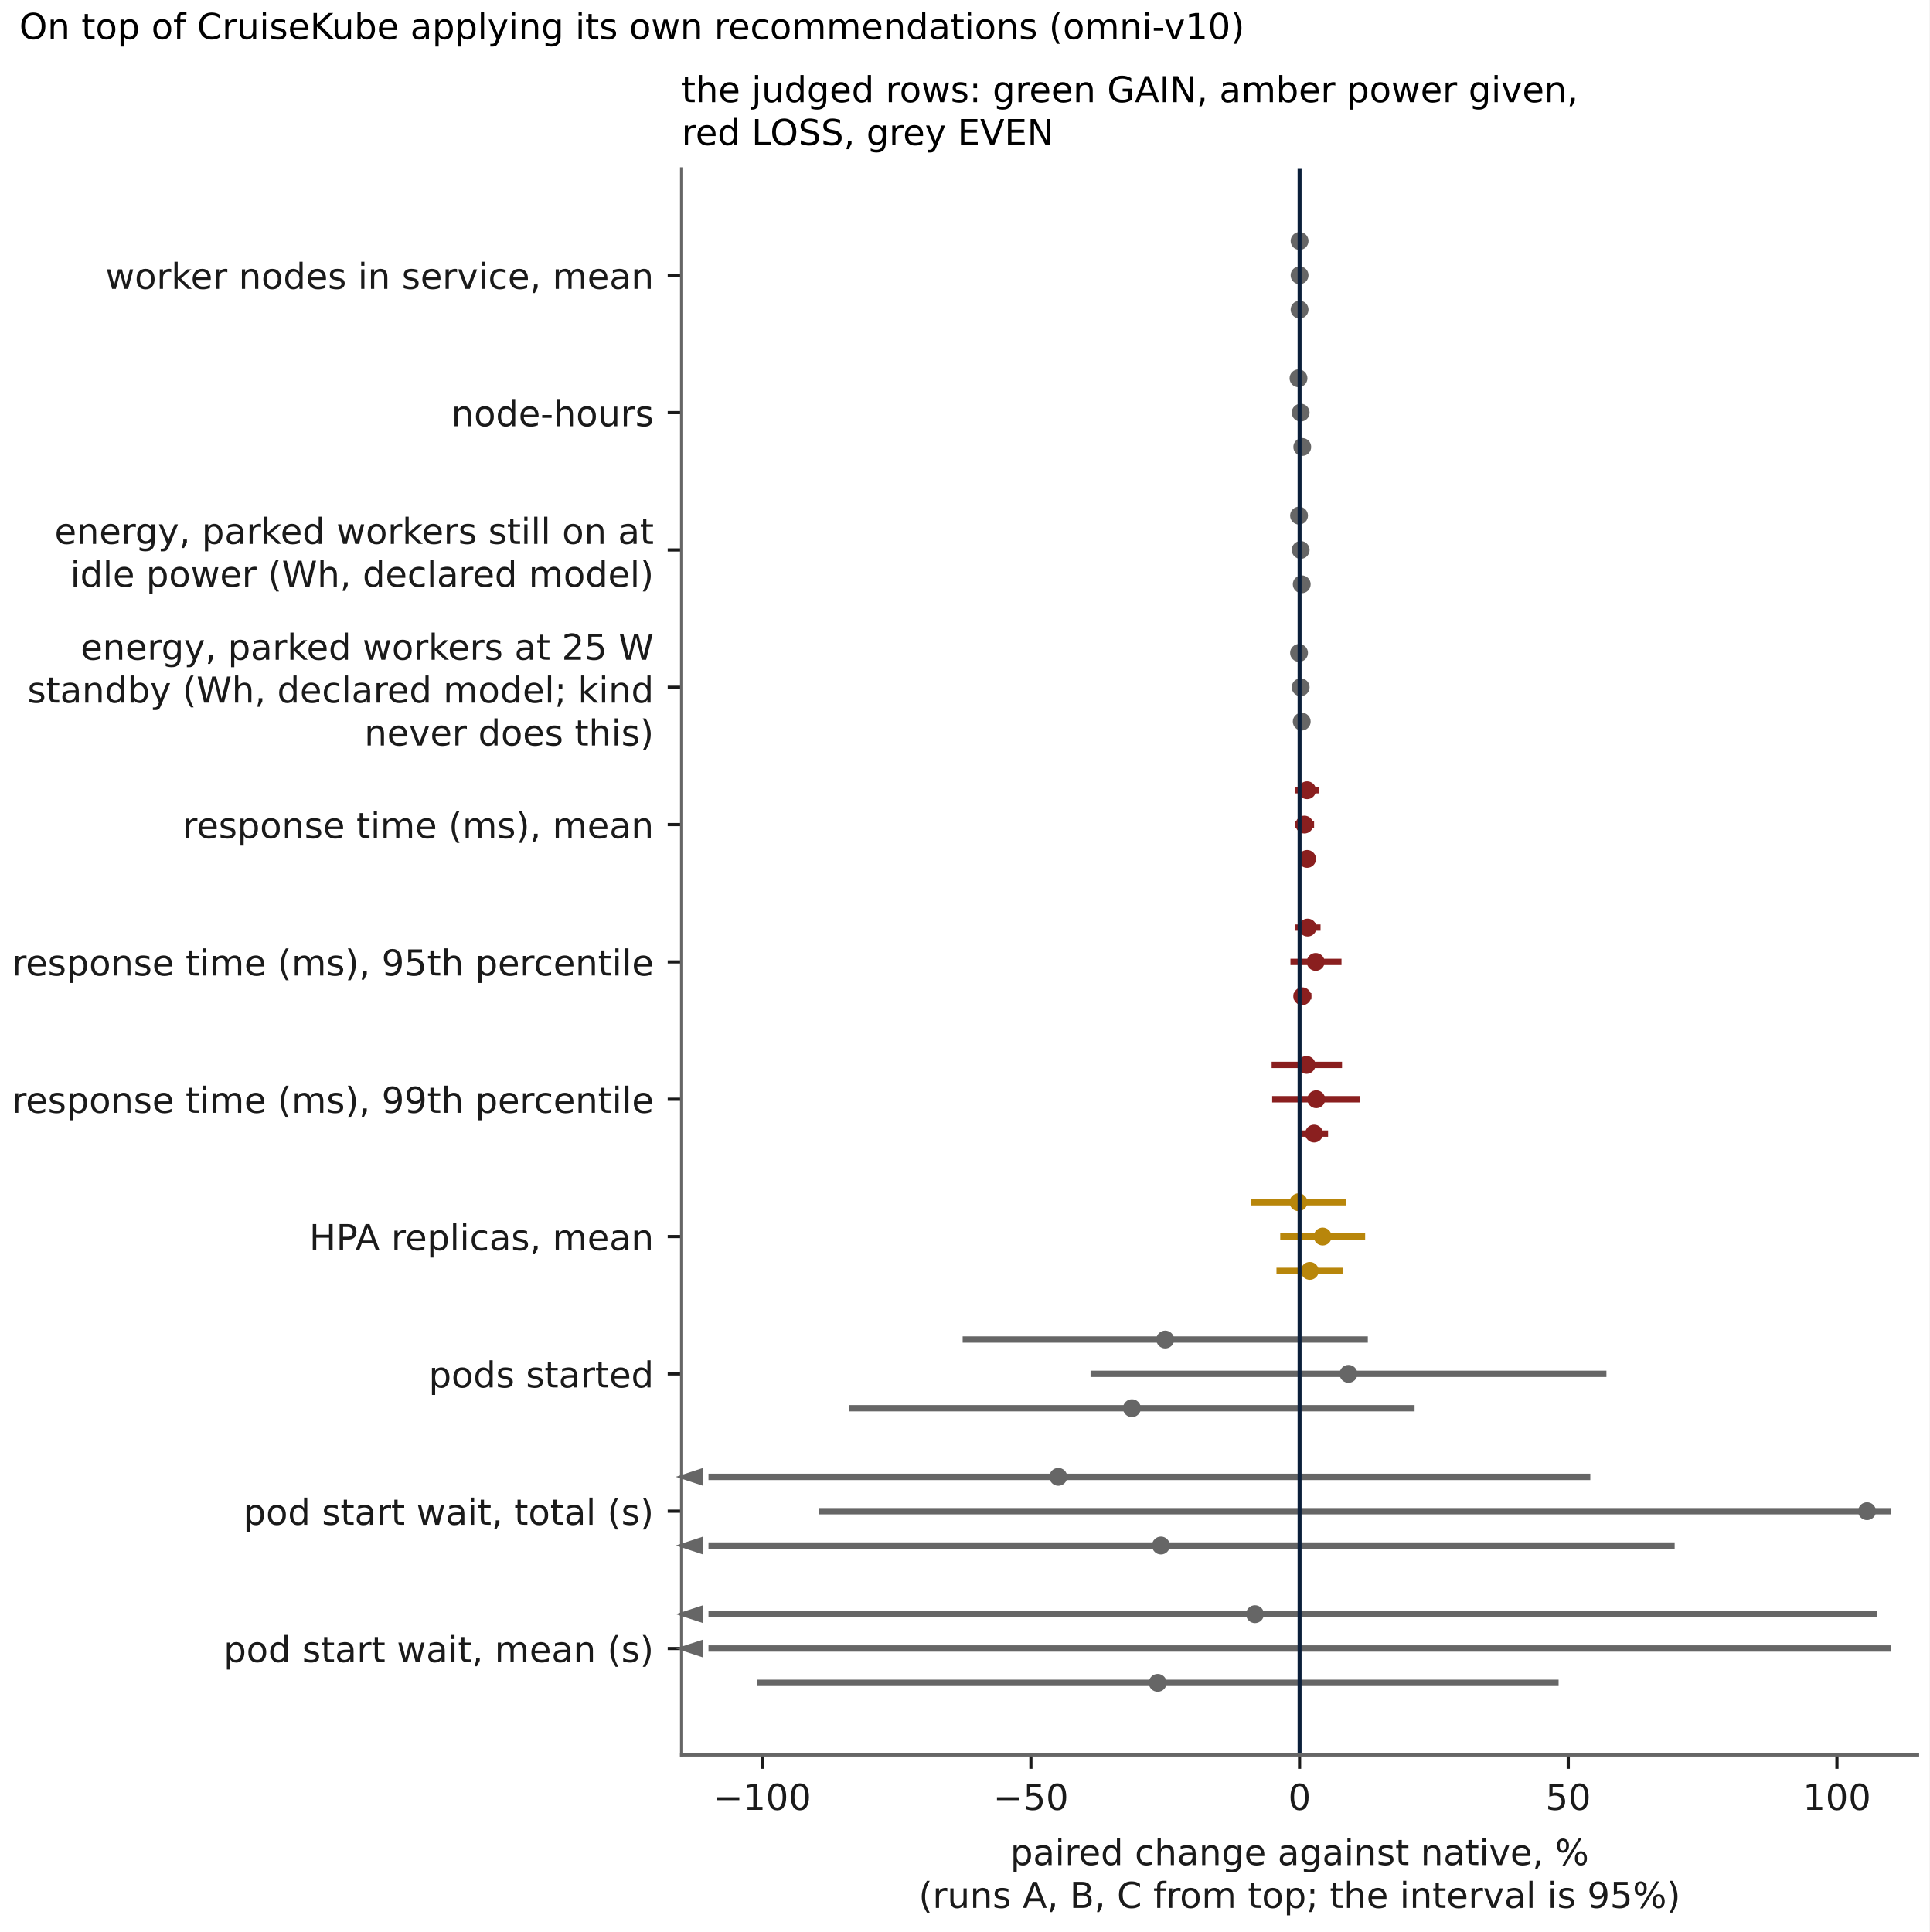
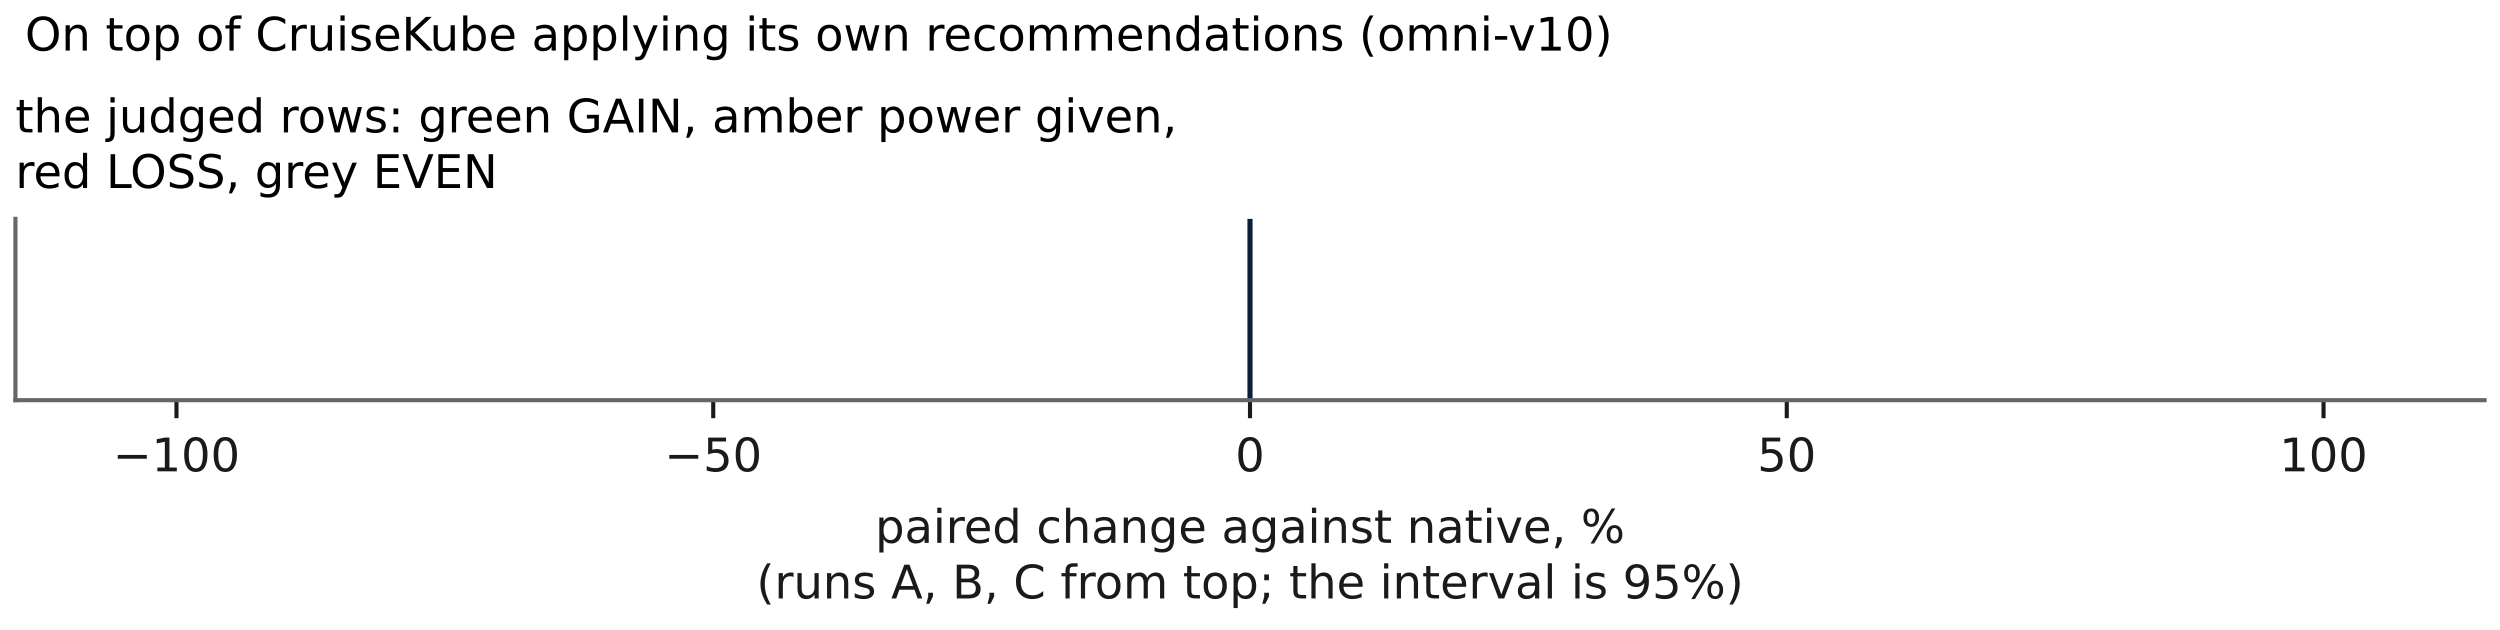
- <svg xmlns="http://www.w3.org/2000/svg" xmlns:xlink="http://www.w3.org/1999/xlink" width="486pt" height="486.72pt" viewBox="0 0 486 486.72" version="1.1">
+ <svg xmlns="http://www.w3.org/2000/svg" xmlns:xlink="http://www.w3.org/1999/xlink" width="486pt" height="122.4pt" viewBox="0 0 486 122.4" version="1.1">
  <defs>
    <style type="text/css">*{stroke-linejoin: round; stroke-linecap: butt}</style>
  </defs>
  <g id="figure_1">
    <g id="patch_1">
-       <path d="M 0 486.72  L 486 486.72  L 486 0  L 0 0  z " style="fill: #ffffff" />
+       <path d="M 0 122.4  L 486 122.4  L 486 0  L 0 0  z " style="fill: #ffffff" />
    </g>
    <g id="axes_1">
      <g id="patch_2">
-         <path d="M 171.685 442.115  L 483 442.115  L 483 42.543  L 171.685 42.543  z " style="fill: #ffffff" />
+         <path d="M 3 77.795  L 483 77.795  L 483 42.543  L 3 42.543  z " style="fill: #ffffff" />
      </g>
      <g id="matplotlib.axis_1">
        <g id="xtick_1">
          <g id="line2d_1">
            <defs>
              <path id="m814b2a8047" d="M 0 0  L 0 3.5  " style="stroke: #1a1a1a; stroke-width: 0.8" />
            </defs>
            <g>
-               <use xlink:href="#m814b2a8047" x="191.988" y="442.115" style="fill: #1a1a1a; stroke: #1a1a1a; stroke-width: 0.8" />
+               <use xlink:href="#m814b2a8047" x="34.305" y="77.795" style="fill: #1a1a1a; stroke: #1a1a1a; stroke-width: 0.8" />
            </g>
          </g>
          <g id="text_1">
-             <text style="font-size: 9px; font-family: 'DejaVu Sans'; text-anchor: middle; fill: #1a1a1a" x="191.988" y="455.953" transform="rotate(-0 191.9884 455.9527)">−100</text>
+             <text style="font-size: 9px; font-family: 'DejaVu Sans'; text-anchor: middle; fill: #1a1a1a" x="34.305" y="91.633" transform="rotate(-0 34.30456 91.63273)">−100</text>
          </g>
        </g>
        <g id="xtick_2">
          <g id="line2d_2">
            <g>
-               <use xlink:href="#m814b2a8047" x="259.665" y="442.115" style="fill: #1a1a1a; stroke: #1a1a1a; stroke-width: 0.8" />
+               <use xlink:href="#m814b2a8047" x="138.652" y="77.795" style="fill: #1a1a1a; stroke: #1a1a1a; stroke-width: 0.8" />
            </g>
          </g>
          <g id="text_2">
-             <text style="font-size: 9px; font-family: 'DejaVu Sans'; text-anchor: middle; fill: #1a1a1a" x="259.665" y="455.953" transform="rotate(-0 259.6654 455.9527)">−50</text>
+             <text style="font-size: 9px; font-family: 'DejaVu Sans'; text-anchor: middle; fill: #1a1a1a" x="138.652" y="91.633" transform="rotate(-0 138.6523 91.63273)">−50</text>
          </g>
        </g>
        <g id="xtick_3">
          <g id="line2d_3">
            <g>
-               <use xlink:href="#m814b2a8047" x="327.342" y="442.115" style="fill: #1a1a1a; stroke: #1a1a1a; stroke-width: 0.8" />
+               <use xlink:href="#m814b2a8047" x="243" y="77.795" style="fill: #1a1a1a; stroke: #1a1a1a; stroke-width: 0.8" />
            </g>
          </g>
          <g id="text_3">
-             <text style="font-size: 9px; font-family: 'DejaVu Sans'; text-anchor: middle; fill: #1a1a1a" x="327.342" y="455.953" transform="rotate(-0 327.3425 455.9527)">0</text>
+             <text style="font-size: 9px; font-family: 'DejaVu Sans'; text-anchor: middle; fill: #1a1a1a" x="243" y="91.633" transform="rotate(-0 243 91.63273)">0</text>
          </g>
        </g>
        <g id="xtick_4">
          <g id="line2d_4">
            <g>
-               <use xlink:href="#m814b2a8047" x="395.02" y="442.115" style="fill: #1a1a1a; stroke: #1a1a1a; stroke-width: 0.8" />
+               <use xlink:href="#m814b2a8047" x="347.348" y="77.795" style="fill: #1a1a1a; stroke: #1a1a1a; stroke-width: 0.8" />
            </g>
          </g>
          <g id="text_4">
-             <text style="font-size: 9px; font-family: 'DejaVu Sans'; text-anchor: middle; fill: #1a1a1a" x="395.02" y="455.953" transform="rotate(-0 395.0196 455.9527)">50</text>
+             <text style="font-size: 9px; font-family: 'DejaVu Sans'; text-anchor: middle; fill: #1a1a1a" x="347.348" y="91.633" transform="rotate(-0 347.3477 91.63273)">50</text>
          </g>
        </g>
        <g id="xtick_5">
          <g id="line2d_5">
            <g>
-               <use xlink:href="#m814b2a8047" x="462.697" y="442.115" style="fill: #1a1a1a; stroke: #1a1a1a; stroke-width: 0.8" />
+               <use xlink:href="#m814b2a8047" x="451.695" y="77.795" style="fill: #1a1a1a; stroke: #1a1a1a; stroke-width: 0.8" />
            </g>
          </g>
          <g id="text_5">
-             <text style="font-size: 9px; font-family: 'DejaVu Sans'; text-anchor: middle; fill: #1a1a1a" x="462.697" y="455.953" transform="rotate(-0 462.6966 455.9527)">100</text>
+             <text style="font-size: 9px; font-family: 'DejaVu Sans'; text-anchor: middle; fill: #1a1a1a" x="451.695" y="91.633" transform="rotate(-0 451.6954 91.63273)">100</text>
          </g>
        </g>
        <g id="text_6">
-           <text style="font-size: 9px; font-family: 'DejaVu Sans'; fill: #1a1a1a" transform="translate(254.4748 469.8543)">paired change against native, %</text>
-           <text style="font-size: 9px; font-family: 'DejaVu Sans'; fill: #1a1a1a" transform="translate(231.3941 480.6568)">(runs A, B, C from top; the interval is 95%)</text>
+           <text style="font-size: 9px; font-family: 'DejaVu Sans'; fill: #1a1a1a" transform="translate(170.1323 105.5343)">paired change against native, %</text>
+           <text style="font-size: 9px; font-family: 'DejaVu Sans'; fill: #1a1a1a" transform="translate(147.0516 116.3368)">(runs A, B, C from top; the interval is 95%)</text>
        </g>
      </g>
-       <g id="matplotlib.axis_2">
-         <g id="ytick_1">
-           <g id="line2d_6">
-             <defs>
-               <path id="m31e56b5a68" d="M 0 0  L -3.5 0  " style="stroke: #1a1a1a; stroke-width: 0.8" />
-             </defs>
-             <g>
-               <use xlink:href="#m31e56b5a68" x="171.685" y="415.304" style="fill: #1a1a1a; stroke: #1a1a1a; stroke-width: 0.8" />
-             </g>
-           </g>
-           <g id="text_7">
-             <text style="font-size: 9px; font-family: 'DejaVu Sans'; text-anchor: end; fill: #1a1a1a" x="164.685" y="418.723" transform="rotate(-0 164.6852 418.7231)">pod start wait, mean (s)</text>
-           </g>
-         </g>
-         <g id="ytick_2">
-           <g id="line2d_7">
-             <g>
-               <use xlink:href="#m31e56b5a68" x="171.685" y="380.709" style="fill: #1a1a1a; stroke: #1a1a1a; stroke-width: 0.8" />
-             </g>
-           </g>
-           <g id="text_8">
-             <text style="font-size: 9px; font-family: 'DejaVu Sans'; text-anchor: end; fill: #1a1a1a" x="164.685" y="384.128" transform="rotate(-0 164.6852 384.1281)">pod start wait, total (s)</text>
-           </g>
-         </g>
-         <g id="ytick_3">
-           <g id="line2d_8">
-             <g>
-               <use xlink:href="#m31e56b5a68" x="171.685" y="346.114" style="fill: #1a1a1a; stroke: #1a1a1a; stroke-width: 0.8" />
-             </g>
-           </g>
-           <g id="text_9">
-             <text style="font-size: 9px; font-family: 'DejaVu Sans'; text-anchor: end; fill: #1a1a1a" x="164.685" y="349.533" transform="rotate(-0 164.6852 349.5332)">pods started</text>
-           </g>
-         </g>
-         <g id="ytick_4">
-           <g id="line2d_9">
-             <g>
-               <use xlink:href="#m31e56b5a68" x="171.685" y="311.519" style="fill: #1a1a1a; stroke: #1a1a1a; stroke-width: 0.8" />
-             </g>
-           </g>
-           <g id="text_10">
-             <text style="font-size: 9px; font-family: 'DejaVu Sans'; text-anchor: end; fill: #1a1a1a" x="164.685" y="314.938" transform="rotate(-0 164.6852 314.9383)">HPA replicas, mean</text>
-           </g>
-         </g>
-         <g id="ytick_5">
-           <g id="line2d_10">
-             <g>
-               <use xlink:href="#m31e56b5a68" x="171.685" y="276.924" style="fill: #1a1a1a; stroke: #1a1a1a; stroke-width: 0.8" />
-             </g>
-           </g>
-           <g id="text_11">
-             <text style="font-size: 9px; font-family: 'DejaVu Sans'; text-anchor: end; fill: #1a1a1a" x="164.685" y="280.343" transform="rotate(-0 164.6852 280.3433)">response time (ms), 99th percentile</text>
-           </g>
-         </g>
-         <g id="ytick_6">
-           <g id="line2d_11">
-             <g>
-               <use xlink:href="#m31e56b5a68" x="171.685" y="242.329" style="fill: #1a1a1a; stroke: #1a1a1a; stroke-width: 0.8" />
-             </g>
-           </g>
-           <g id="text_12">
-             <text style="font-size: 9px; font-family: 'DejaVu Sans'; text-anchor: end; fill: #1a1a1a" x="164.685" y="245.748" transform="rotate(-0 164.6852 245.7484)">response time (ms), 95th percentile</text>
-           </g>
-         </g>
-         <g id="ytick_7">
-           <g id="line2d_12">
-             <g>
-               <use xlink:href="#m31e56b5a68" x="171.685" y="207.734" style="fill: #1a1a1a; stroke: #1a1a1a; stroke-width: 0.8" />
-             </g>
-           </g>
-           <g id="text_13">
-             <text style="font-size: 9px; font-family: 'DejaVu Sans'; text-anchor: end; fill: #1a1a1a" x="164.685" y="211.153" transform="rotate(-0 164.6852 211.1535)">response time (ms), mean</text>
-           </g>
-         </g>
-         <g id="ytick_8">
-           <g id="line2d_13">
-             <g>
-               <use xlink:href="#m31e56b5a68" x="171.685" y="173.139" style="fill: #1a1a1a; stroke: #1a1a1a; stroke-width: 0.8" />
-             </g>
-           </g>
-           <g id="text_14">
-             <text style="font-size: 9px; font-family: 'DejaVu Sans'; fill: #1a1a1a" transform="translate(20.31118 166.2065)">energy, parked workers at 25 W</text>
-             <text style="font-size: 9px; font-family: 'DejaVu Sans'; fill: #1a1a1a" transform="translate(6.925084 177.009)">standby (Wh, declared model; kind</text>
-             <text style="font-size: 9px; font-family: 'DejaVu Sans'; fill: #1a1a1a" transform="translate(91.77962 187.8114)">never does this)</text>
-           </g>
-         </g>
-         <g id="ytick_9">
-           <g id="line2d_14">
-             <g>
-               <use xlink:href="#m31e56b5a68" x="171.685" y="138.544" style="fill: #1a1a1a; stroke: #1a1a1a; stroke-width: 0.8" />
-             </g>
-           </g>
-           <g id="text_15">
-             <text style="font-size: 9px; font-family: 'DejaVu Sans'; fill: #1a1a1a" transform="translate(13.73415 137.0128)">energy, parked workers still on at</text>
-             <text style="font-size: 9px; font-family: 'DejaVu Sans'; fill: #1a1a1a" transform="translate(17.69415 147.8153)">idle power (Wh, declared model)</text>
-           </g>
-         </g>
-         <g id="ytick_10">
-           <g id="line2d_15">
-             <g>
-               <use xlink:href="#m31e56b5a68" x="171.685" y="103.949" style="fill: #1a1a1a; stroke: #1a1a1a; stroke-width: 0.8" />
-             </g>
-           </g>
-           <g id="text_16">
-             <text style="font-size: 9px; font-family: 'DejaVu Sans'; text-anchor: end; fill: #1a1a1a" x="164.685" y="107.369" transform="rotate(-0 164.6852 107.3687)">node-hours</text>
-           </g>
-         </g>
-         <g id="ytick_11">
-           <g id="line2d_16">
-             <g>
-               <use xlink:href="#m31e56b5a68" x="171.685" y="69.354" style="fill: #1a1a1a; stroke: #1a1a1a; stroke-width: 0.8" />
-             </g>
-           </g>
-           <g id="text_17">
-             <text style="font-size: 9px; font-family: 'DejaVu Sans'; text-anchor: end; fill: #1a1a1a" x="164.685" y="72.774" transform="rotate(-0 164.6852 72.77373)">worker nodes in service, mean</text>
-           </g>
-         </g>
-       </g>
-       <g id="line2d_17">
-         <path d="M 178.453 406.655  L 472.713 406.655  " clip-path="url(#pfc14f7e5da)" style="fill: none; stroke: #666666; stroke-width: 1.6" />
-       </g>
-       <g id="line2d_18">
-         <defs>
-           <path id="me5daacd1f5" d="M 0 1.75  C 0.464 1.75 0.909 1.566 1.237 1.237  C 1.566 0.909 1.75 0.464 1.75 0  C 1.75 -0.464 1.566 -0.909 1.237 -1.237  C 0.909 -1.566 0.464 -1.75 0 -1.75  C -0.464 -1.75 -0.909 -1.566 -1.237 -1.237  C -1.566 -0.909 -1.75 -0.464 -1.75 0  C -1.75 0.464 -1.566 0.909 -1.237 1.237  C -0.909 1.566 -0.464 1.75 0 1.75  z " style="stroke: #666666" />
-         </defs>
-         <g clip-path="url(#pfc14f7e5da)">
-           <use xlink:href="#me5daacd1f5" x="316.108" y="406.655" style="fill: #666666; stroke: #666666" />
-         </g>
-       </g>
-       <g id="line2d_19">
-         <path d="M 178.453 415.304  L 476.232 415.304  " clip-path="url(#pfc14f7e5da)" style="fill: none; stroke: #666666; stroke-width: 1.6" />
-       </g>
-       <g id="line2d_20">
-         <g clip-path="url(#pfc14f7e5da)">
-           <use xlink:href="#me5daacd1f5" x="495.182" y="415.304" style="fill: #666666; stroke: #666666" />
-         </g>
-       </g>
-       <g id="line2d_21">
-         <path d="M 190.635 423.952  L 392.583 423.952  " clip-path="url(#pfc14f7e5da)" style="fill: none; stroke: #666666; stroke-width: 1.6" />
-       </g>
-       <g id="line2d_22">
-         <g clip-path="url(#pfc14f7e5da)">
-           <use xlink:href="#me5daacd1f5" x="291.609" y="423.952" style="fill: #666666; stroke: #666666" />
-         </g>
-       </g>
-       <g id="line2d_23">
-         <path d="M 178.453 372.06  L 400.569 372.06  " clip-path="url(#pfc14f7e5da)" style="fill: none; stroke: #666666; stroke-width: 1.6" />
-       </g>
-       <g id="line2d_24">
-         <g clip-path="url(#pfc14f7e5da)">
-           <use xlink:href="#me5daacd1f5" x="266.568" y="372.06" style="fill: #666666; stroke: #666666" />
-         </g>
-       </g>
-       <g id="line2d_25">
-         <path d="M 206.201 380.709  L 476.232 380.709  " clip-path="url(#pfc14f7e5da)" style="fill: none; stroke: #666666; stroke-width: 1.6" />
-       </g>
-       <g id="line2d_26">
-         <g clip-path="url(#pfc14f7e5da)">
-           <use xlink:href="#me5daacd1f5" x="470.276" y="380.709" style="fill: #666666; stroke: #666666" />
-         </g>
-       </g>
-       <g id="line2d_27">
-         <path d="M 178.453 389.358  L 421.82 389.358  " clip-path="url(#pfc14f7e5da)" style="fill: none; stroke: #666666; stroke-width: 1.6" />
-       </g>
-       <g id="line2d_28">
-         <g clip-path="url(#pfc14f7e5da)">
-           <use xlink:href="#me5daacd1f5" x="292.421" y="389.358" style="fill: #666666; stroke: #666666" />
-         </g>
-       </g>
-       <g id="line2d_29">
-         <path d="M 242.475 337.465  L 344.532 337.465  " clip-path="url(#pfc14f7e5da)" style="fill: none; stroke: #666666; stroke-width: 1.6" />
-       </g>
-       <g id="line2d_30">
-         <g clip-path="url(#pfc14f7e5da)">
-           <use xlink:href="#me5daacd1f5" x="293.504" y="337.465" style="fill: #666666; stroke: #666666" />
-         </g>
-       </g>
-       <g id="line2d_31">
-         <path d="M 274.69 346.114  L 404.63 346.114  " clip-path="url(#pfc14f7e5da)" style="fill: none; stroke: #666666; stroke-width: 1.6" />
-       </g>
-       <g id="line2d_32">
-         <g clip-path="url(#pfc14f7e5da)">
-           <use xlink:href="#me5daacd1f5" x="339.66" y="346.114" style="fill: #666666; stroke: #666666" />
-         </g>
-       </g>
-       <g id="line2d_33">
-         <path d="M 213.78 354.763  L 356.308 354.763  " clip-path="url(#pfc14f7e5da)" style="fill: none; stroke: #666666; stroke-width: 1.6" />
-       </g>
-       <g id="line2d_34">
-         <g clip-path="url(#pfc14f7e5da)">
-           <use xlink:href="#me5daacd1f5" x="285.112" y="354.763" style="fill: #666666; stroke: #666666" />
-         </g>
-       </g>
-       <g id="line2d_35">
-         <path d="M 315.025 302.87  L 338.983 302.87  " clip-path="url(#pfc14f7e5da)" style="fill: none; stroke: #b8860b; stroke-width: 1.6" />
-       </g>
-       <g id="line2d_36">
-         <defs>
-           <path id="m5563fab465" d="M 0 1.75  C 0.464 1.75 0.909 1.566 1.237 1.237  C 1.566 0.909 1.75 0.464 1.75 0  C 1.75 -0.464 1.566 -0.909 1.237 -1.237  C 0.909 -1.566 0.464 -1.75 0 -1.75  C -0.464 -1.75 -0.909 -1.566 -1.237 -1.237  C -1.566 -0.909 -1.75 -0.464 -1.75 0  C -1.75 0.464 -1.566 0.909 -1.237 1.237  C -0.909 1.566 -0.464 1.75 0 1.75  z " style="stroke: #b8860b" />
-         </defs>
-         <g clip-path="url(#pfc14f7e5da)">
-           <use xlink:href="#m5563fab465" x="327.072" y="302.87" style="fill: #b8860b; stroke: #b8860b" />
-         </g>
-       </g>
-       <g id="line2d_37">
-         <path d="M 322.47 311.519  L 343.856 311.519  " clip-path="url(#pfc14f7e5da)" style="fill: none; stroke: #b8860b; stroke-width: 1.6" />
-       </g>
-       <g id="line2d_38">
-         <g clip-path="url(#pfc14f7e5da)">
-           <use xlink:href="#m5563fab465" x="333.163" y="311.519" style="fill: #b8860b; stroke: #b8860b" />
-         </g>
-       </g>
-       <g id="line2d_39">
-         <path d="M 321.522 320.168  L 338.171 320.168  " clip-path="url(#pfc14f7e5da)" style="fill: none; stroke: #b8860b; stroke-width: 1.6" />
-       </g>
-       <g id="line2d_40">
-         <g clip-path="url(#pfc14f7e5da)">
-           <use xlink:href="#m5563fab465" x="329.914" y="320.168" style="fill: #b8860b; stroke: #b8860b" />
-         </g>
-       </g>
-       <g id="line2d_41">
-         <path d="M 320.304 268.275  L 338.035 268.275  " clip-path="url(#pfc14f7e5da)" style="fill: none; stroke: #8a1f1f; stroke-width: 1.6" />
-       </g>
-       <g id="line2d_42">
-         <defs>
-           <path id="mc8ff781ac5" d="M 0 1.75  C 0.464 1.75 0.909 1.566 1.237 1.237  C 1.566 0.909 1.75 0.464 1.75 0  C 1.75 -0.464 1.566 -0.909 1.237 -1.237  C 0.909 -1.566 0.464 -1.75 0 -1.75  C -0.464 -1.75 -0.909 -1.566 -1.237 -1.237  C -1.566 -0.909 -1.75 -0.464 -1.75 0  C -1.75 0.464 -1.566 0.909 -1.237 1.237  C -0.909 1.566 -0.464 1.75 0 1.75  z " style="stroke: #8a1f1f" />
-         </defs>
-         <g clip-path="url(#pfc14f7e5da)">
-           <use xlink:href="#mc8ff781ac5" x="329.102" y="268.275" style="fill: #8a1f1f; stroke: #8a1f1f" />
-         </g>
-       </g>
-       <g id="line2d_43">
-         <path d="M 320.439 276.924  L 342.502 276.924  " clip-path="url(#pfc14f7e5da)" style="fill: none; stroke: #8a1f1f; stroke-width: 1.6" />
-       </g>
-       <g id="line2d_44">
-         <g clip-path="url(#pfc14f7e5da)">
-           <use xlink:href="#mc8ff781ac5" x="331.538" y="276.924" style="fill: #8a1f1f; stroke: #8a1f1f" />
-         </g>
-       </g>
-       <g id="line2d_45">
-         <path d="M 327.342 285.573  L 334.516 285.573  " clip-path="url(#pfc14f7e5da)" style="fill: none; stroke: #8a1f1f; stroke-width: 1.6" />
-       </g>
-       <g id="line2d_46">
-         <g clip-path="url(#pfc14f7e5da)">
-           <use xlink:href="#mc8ff781ac5" x="330.997" y="285.573" style="fill: #8a1f1f; stroke: #8a1f1f" />
-         </g>
-       </g>
-       <g id="line2d_47">
-         <path d="M 326.26 233.68  L 332.621 233.68  " clip-path="url(#pfc14f7e5da)" style="fill: none; stroke: #8a1f1f; stroke-width: 1.6" />
-       </g>
-       <g id="line2d_48">
-         <g clip-path="url(#pfc14f7e5da)">
-           <use xlink:href="#mc8ff781ac5" x="329.373" y="233.68" style="fill: #8a1f1f; stroke: #8a1f1f" />
-         </g>
-       </g>
-       <g id="line2d_49">
-         <path d="M 325.041 242.329  L 337.9 242.329  " clip-path="url(#pfc14f7e5da)" style="fill: none; stroke: #8a1f1f; stroke-width: 1.6" />
-       </g>
-       <g id="line2d_50">
-         <g clip-path="url(#pfc14f7e5da)">
-           <use xlink:href="#mc8ff781ac5" x="331.403" y="242.329" style="fill: #8a1f1f; stroke: #8a1f1f" />
-         </g>
-       </g>
-       <g id="line2d_51">
-         <path d="M 325.854 250.978  L 330.32 250.978  " clip-path="url(#pfc14f7e5da)" style="fill: none; stroke: #8a1f1f; stroke-width: 1.6" />
-       </g>
-       <g id="line2d_52">
-         <g clip-path="url(#pfc14f7e5da)">
-           <use xlink:href="#mc8ff781ac5" x="328.019" y="250.978" style="fill: #8a1f1f; stroke: #8a1f1f" />
-         </g>
-       </g>
-       <g id="line2d_53">
-         <path d="M 326.26 199.085  L 332.215 199.085  " clip-path="url(#pfc14f7e5da)" style="fill: none; stroke: #8a1f1f; stroke-width: 1.6" />
-       </g>
-       <g id="line2d_54">
-         <g clip-path="url(#pfc14f7e5da)">
-           <use xlink:href="#mc8ff781ac5" x="329.237" y="199.085" style="fill: #8a1f1f; stroke: #8a1f1f" />
-         </g>
-       </g>
-       <g id="line2d_55">
-         <path d="M 326.124 207.734  L 330.997 207.734  " clip-path="url(#pfc14f7e5da)" style="fill: none; stroke: #8a1f1f; stroke-width: 1.6" />
-       </g>
-       <g id="line2d_56">
-         <g clip-path="url(#pfc14f7e5da)">
-           <use xlink:href="#mc8ff781ac5" x="328.561" y="207.734" style="fill: #8a1f1f; stroke: #8a1f1f" />
-         </g>
-       </g>
-       <g id="line2d_57">
-         <path d="M 327.749 216.383  L 330.726 216.383  " clip-path="url(#pfc14f7e5da)" style="fill: none; stroke: #8a1f1f; stroke-width: 1.6" />
-       </g>
-       <g id="line2d_58">
-         <g clip-path="url(#pfc14f7e5da)">
-           <use xlink:href="#mc8ff781ac5" x="329.237" y="216.383" style="fill: #8a1f1f; stroke: #8a1f1f" />
-         </g>
-       </g>
-       <g id="line2d_59">
-         <path d="M 326.26 164.49  L 328.019 164.49  " clip-path="url(#pfc14f7e5da)" style="fill: none; stroke: #666666; stroke-width: 1.6" />
-       </g>
-       <g id="line2d_60">
-         <g clip-path="url(#pfc14f7e5da)">
-           <use xlink:href="#me5daacd1f5" x="327.207" y="164.49" style="fill: #666666; stroke: #666666" />
-         </g>
-       </g>
-       <g id="line2d_61">
-         <path d="M 326.666 173.139  L 328.425 173.139  " clip-path="url(#pfc14f7e5da)" style="fill: none; stroke: #666666; stroke-width: 1.6" />
-       </g>
-       <g id="line2d_62">
-         <g clip-path="url(#pfc14f7e5da)">
-           <use xlink:href="#me5daacd1f5" x="327.613" y="173.139" style="fill: #666666; stroke: #666666" />
-         </g>
-       </g>
-       <g id="line2d_63">
-         <path d="M 327.342 181.788  L 328.561 181.788  " clip-path="url(#pfc14f7e5da)" style="fill: none; stroke: #666666; stroke-width: 1.6" />
-       </g>
-       <g id="line2d_64">
-         <g clip-path="url(#pfc14f7e5da)">
-           <use xlink:href="#me5daacd1f5" x="327.884" y="181.788" style="fill: #666666; stroke: #666666" />
-         </g>
-       </g>
-       <g id="line2d_65">
-         <path d="M 326.26 129.896  L 328.019 129.896  " clip-path="url(#pfc14f7e5da)" style="fill: none; stroke: #666666; stroke-width: 1.6" />
-       </g>
-       <g id="line2d_66">
-         <g clip-path="url(#pfc14f7e5da)">
-           <use xlink:href="#me5daacd1f5" x="327.207" y="129.896" style="fill: #666666; stroke: #666666" />
-         </g>
-       </g>
-       <g id="line2d_67">
-         <path d="M 326.666 138.544  L 328.425 138.544  " clip-path="url(#pfc14f7e5da)" style="fill: none; stroke: #666666; stroke-width: 1.6" />
-       </g>
-       <g id="line2d_68">
-         <g clip-path="url(#pfc14f7e5da)">
-           <use xlink:href="#me5daacd1f5" x="327.613" y="138.544" style="fill: #666666; stroke: #666666" />
-         </g>
-       </g>
-       <g id="line2d_69">
-         <path d="M 327.342 147.193  L 328.561 147.193  " clip-path="url(#pfc14f7e5da)" style="fill: none; stroke: #666666; stroke-width: 1.6" />
-       </g>
-       <g id="line2d_70">
-         <g clip-path="url(#pfc14f7e5da)">
-           <use xlink:href="#me5daacd1f5" x="327.884" y="147.193" style="fill: #666666; stroke: #666666" />
-         </g>
-       </g>
-       <g id="line2d_71">
-         <path d="M 326.26 95.301  L 327.884 95.301  " clip-path="url(#pfc14f7e5da)" style="fill: none; stroke: #666666; stroke-width: 1.6" />
-       </g>
-       <g id="line2d_72">
-         <g clip-path="url(#pfc14f7e5da)">
-           <use xlink:href="#me5daacd1f5" x="327.072" y="95.301" style="fill: #666666; stroke: #666666" />
-         </g>
-       </g>
-       <g id="line2d_73">
-         <path d="M 326.666 103.949  L 328.425 103.949  " clip-path="url(#pfc14f7e5da)" style="fill: none; stroke: #666666; stroke-width: 1.6" />
-       </g>
-       <g id="line2d_74">
-         <g clip-path="url(#pfc14f7e5da)">
-           <use xlink:href="#me5daacd1f5" x="327.613" y="103.949" style="fill: #666666; stroke: #666666" />
-         </g>
-       </g>
-       <g id="line2d_75">
-         <path d="M 327.342 112.598  L 328.561 112.598  " clip-path="url(#pfc14f7e5da)" style="fill: none; stroke: #666666; stroke-width: 1.6" />
-       </g>
-       <g id="line2d_76">
-         <g clip-path="url(#pfc14f7e5da)">
-           <use xlink:href="#me5daacd1f5" x="328.019" y="112.598" style="fill: #666666; stroke: #666666" />
-         </g>
-       </g>
-       <g id="line2d_77">
-         <path d="M 327.342 60.706  L 327.342 60.706  " clip-path="url(#pfc14f7e5da)" style="fill: none; stroke: #666666; stroke-width: 1.6" />
-       </g>
-       <g id="line2d_78">
-         <g clip-path="url(#pfc14f7e5da)">
-           <use xlink:href="#me5daacd1f5" x="327.342" y="60.706" style="fill: #666666; stroke: #666666" />
-         </g>
-       </g>
-       <g id="line2d_79">
-         <path d="M 327.342 69.354  L 327.342 69.354  " clip-path="url(#pfc14f7e5da)" style="fill: none; stroke: #666666; stroke-width: 1.6" />
-       </g>
-       <g id="line2d_80">
-         <g clip-path="url(#pfc14f7e5da)">
-           <use xlink:href="#me5daacd1f5" x="327.342" y="69.354" style="fill: #666666; stroke: #666666" />
-         </g>
-       </g>
-       <g id="line2d_81">
-         <path d="M 327.342 78.003  L 327.342 78.003  " clip-path="url(#pfc14f7e5da)" style="fill: none; stroke: #666666; stroke-width: 1.6" />
-       </g>
-       <g id="line2d_82">
-         <g clip-path="url(#pfc14f7e5da)">
-           <use xlink:href="#me5daacd1f5" x="327.342" y="78.003" style="fill: #666666; stroke: #666666" />
-         </g>
-       </g>
-       <g id="line2d_83">
-         <path d="M 327.342 442.115  L 327.342 42.543  " clip-path="url(#pfc14f7e5da)" style="fill: none; stroke: #0b1f3a; stroke-linecap: square" />
+       <g id="matplotlib.axis_2" />
+       <g id="line2d_6">
+         <path d="M 243 77.795  L 243 42.543  " clip-path="url(#p80d1becee0)" style="fill: none; stroke: #0b1f3a; stroke-linecap: square" />
      </g>
      <g id="patch_3">
-         <path d="M 171.685 442.115  L 171.685 42.543  " style="fill: none; stroke: #666666; stroke-width: 0.8; stroke-linejoin: miter; stroke-linecap: square" />
+         <path d="M 3 77.795  L 3 42.543  " style="fill: none; stroke: #666666; stroke-width: 0.8; stroke-linejoin: miter; stroke-linecap: square" />
      </g>
      <g id="patch_4">
-         <path d="M 171.685 442.115  L 483 442.115  " style="fill: none; stroke: #666666; stroke-width: 0.8; stroke-linejoin: miter; stroke-linecap: square" />
+         <path d="M 3 77.795  L 483 77.795  " style="fill: none; stroke: #666666; stroke-width: 0.8; stroke-linejoin: miter; stroke-linecap: square" />
      </g>
-       <g id="text_18">
-         <text style="font-size: 9px; font-family: 'DejaVu Sans'; text-anchor: end; fill: #666666" x="177.099" y="408.993" transform="rotate(-0 177.0994 408.9929)">◄</text>
-       </g>
-       <g id="text_19">
-         <text style="font-size: 9px; font-family: 'DejaVu Sans'; text-anchor: end; fill: #666666" x="177.099" y="417.642" transform="rotate(-0 177.0994 417.6417)">◄</text>
-       </g>
-       <g id="text_20">
-         <text style="font-size: 9px; font-family: 'DejaVu Sans'; text-anchor: end; fill: #666666" x="177.099" y="374.398" transform="rotate(-0 177.0994 374.398)">◄</text>
-       </g>
-       <g id="text_21">
-         <text style="font-size: 9px; font-family: 'DejaVu Sans'; text-anchor: end; fill: #666666" x="177.099" y="391.695" transform="rotate(-0 177.0994 391.6955)">◄</text>
-       </g>
-       <g id="text_22">
-         <text style="font-size: 9px; font-family: 'DejaVu Sans'" transform="translate(171.6852 25.7409)">the judged rows: green GAIN, amber power given,</text>
-         <text style="font-size: 9px; font-family: 'DejaVu Sans'" transform="translate(171.6852 36.54336)">red LOSS, grey EVEN</text>
+       <g id="text_7">
+         <text style="font-size: 9px; font-family: 'DejaVu Sans'" transform="translate(3.00024 25.7409)">the judged rows: green GAIN, amber power given,</text>
+         <text style="font-size: 9px; font-family: 'DejaVu Sans'" transform="translate(3.00024 36.54336)">red LOSS, grey EVEN</text>
      </g>
    </g>
-     <g id="text_23">
+     <g id="text_8">
      <text style="font-size: 9px; font-family: 'DejaVu Sans'; text-anchor: start" x="4.86" y="9.839" transform="rotate(-0 4.86 9.838834)">On top of CruiseKube applying its own recommendations (omni-v10)</text>
    </g>
  </g>
  <defs>
-     <clipPath id="pfc14f7e5da">
-       <rect x="171.685" y="42.543" width="311.315" height="399.571" />
+     <clipPath id="p80d1becee0">
+       <rect x="3" y="42.543" width="480" height="35.251" />
    </clipPath>
  </defs>
</svg>
